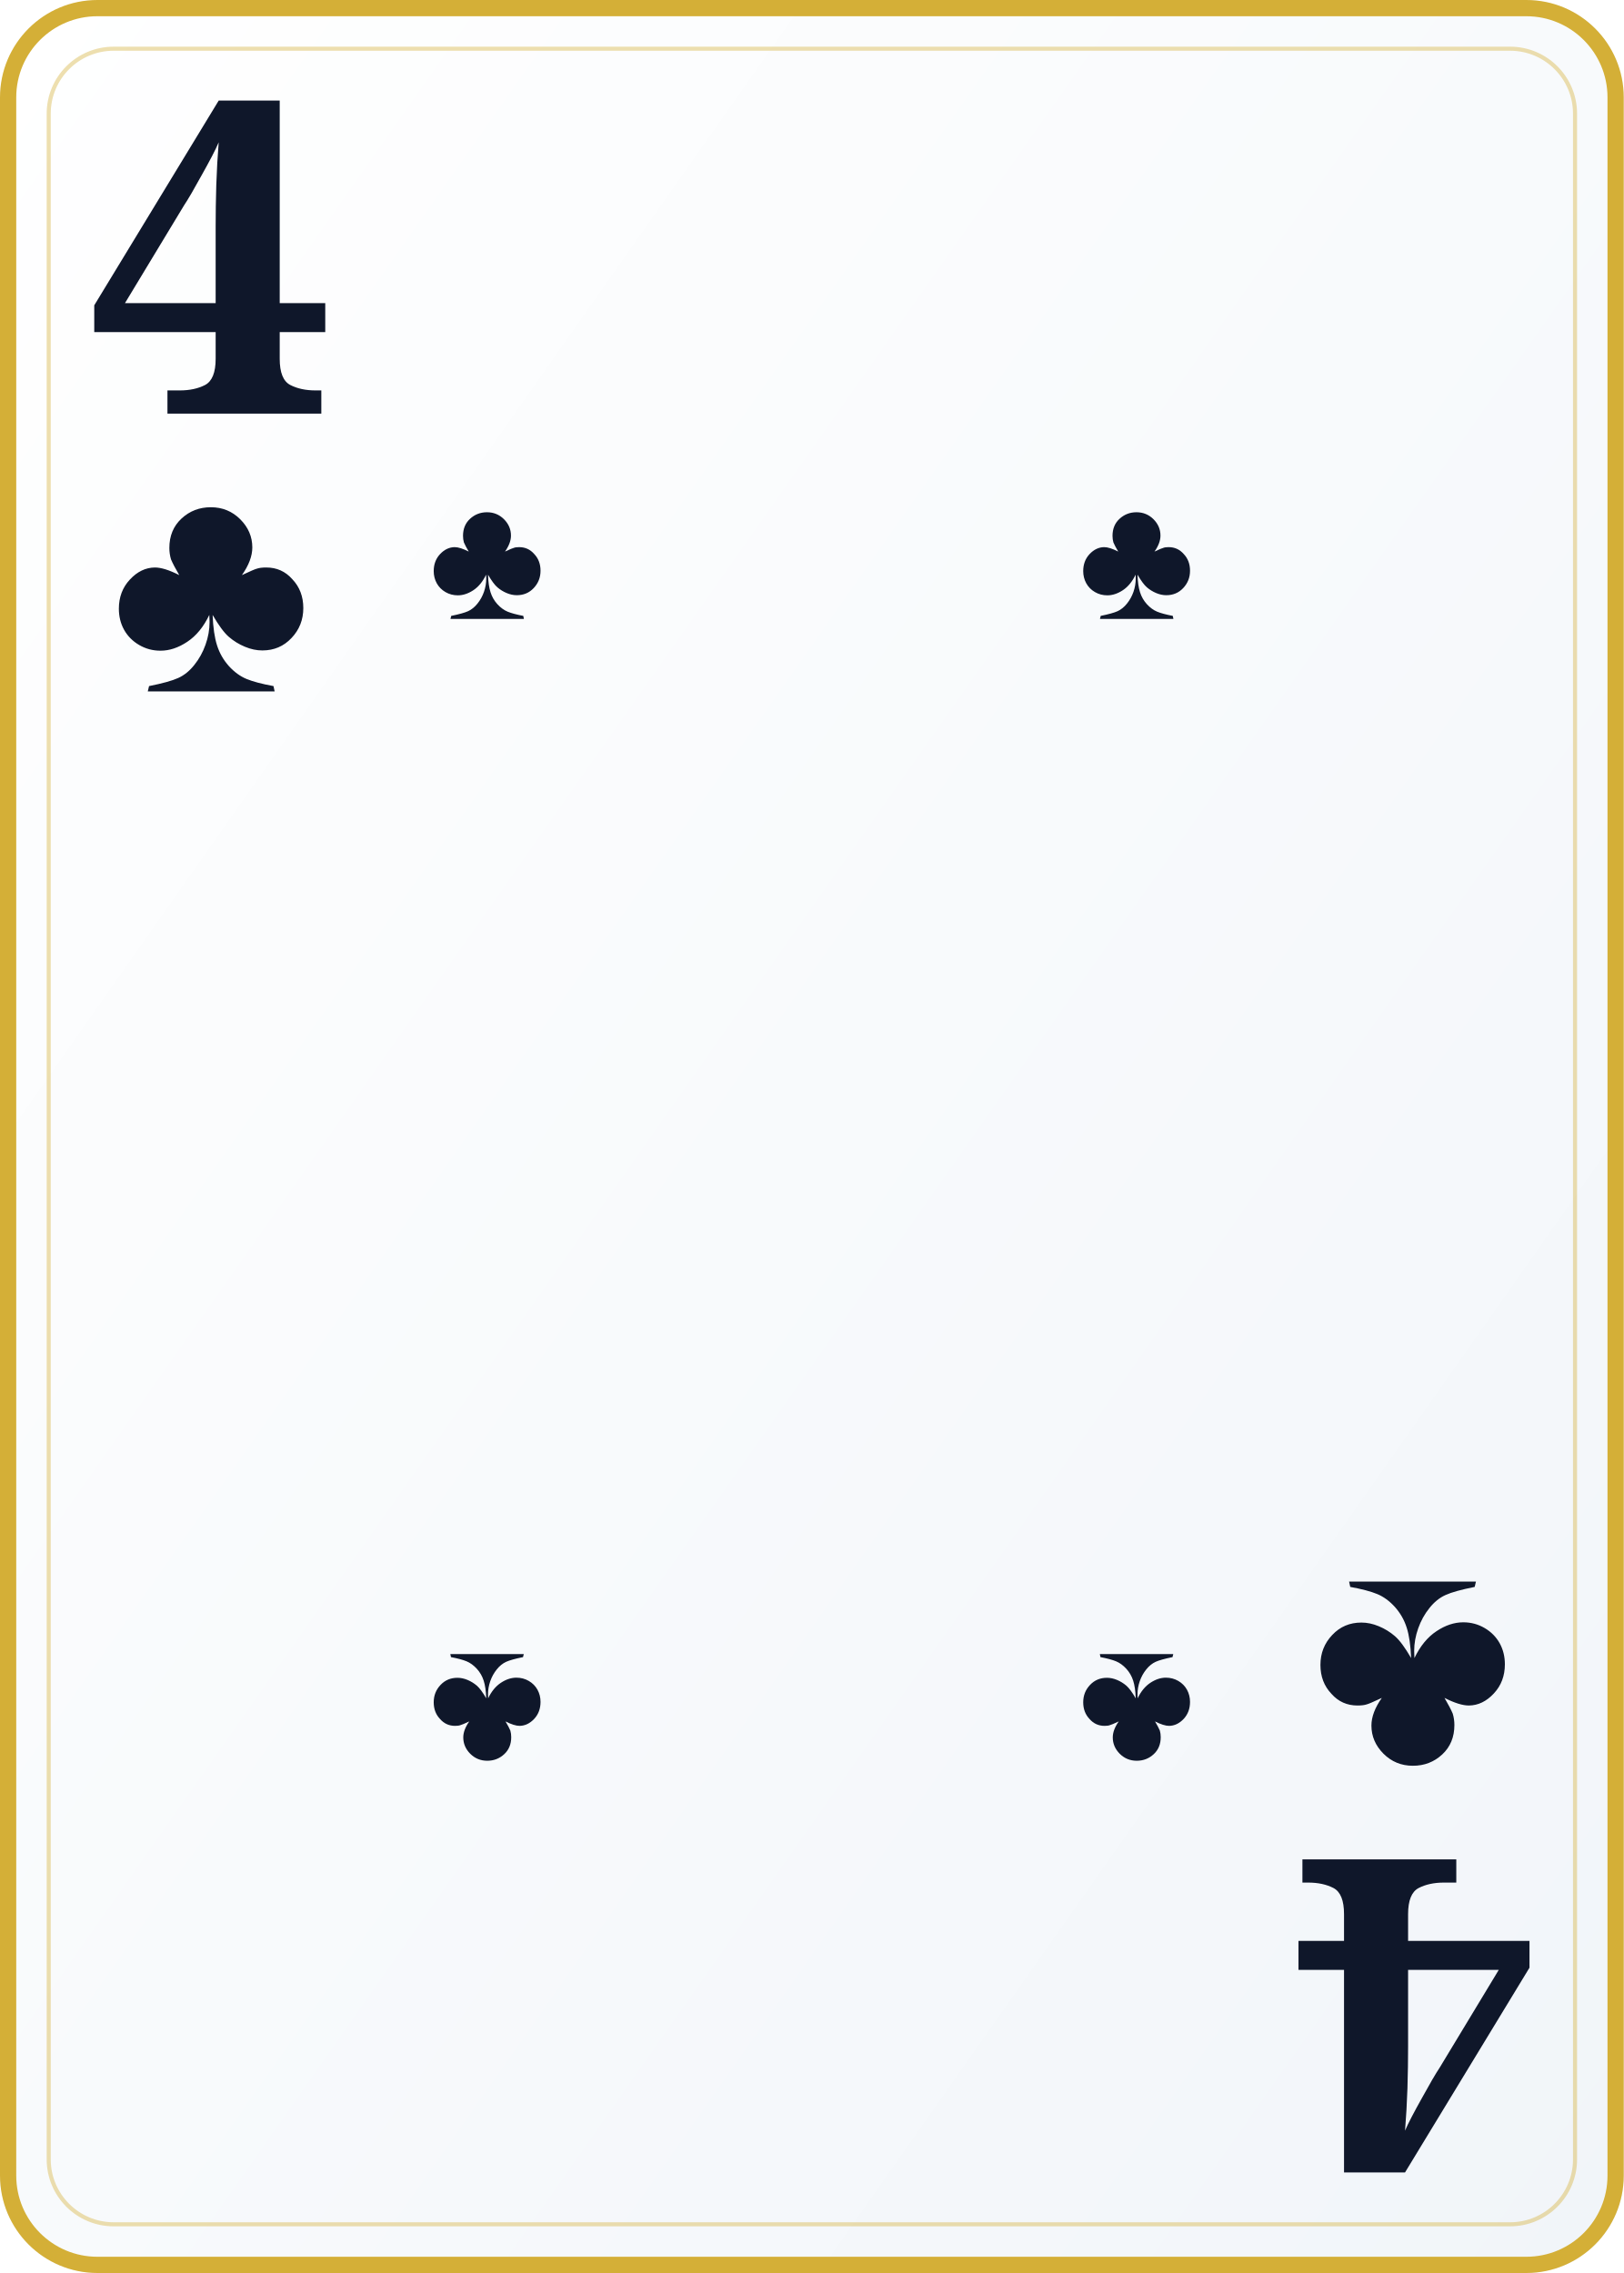
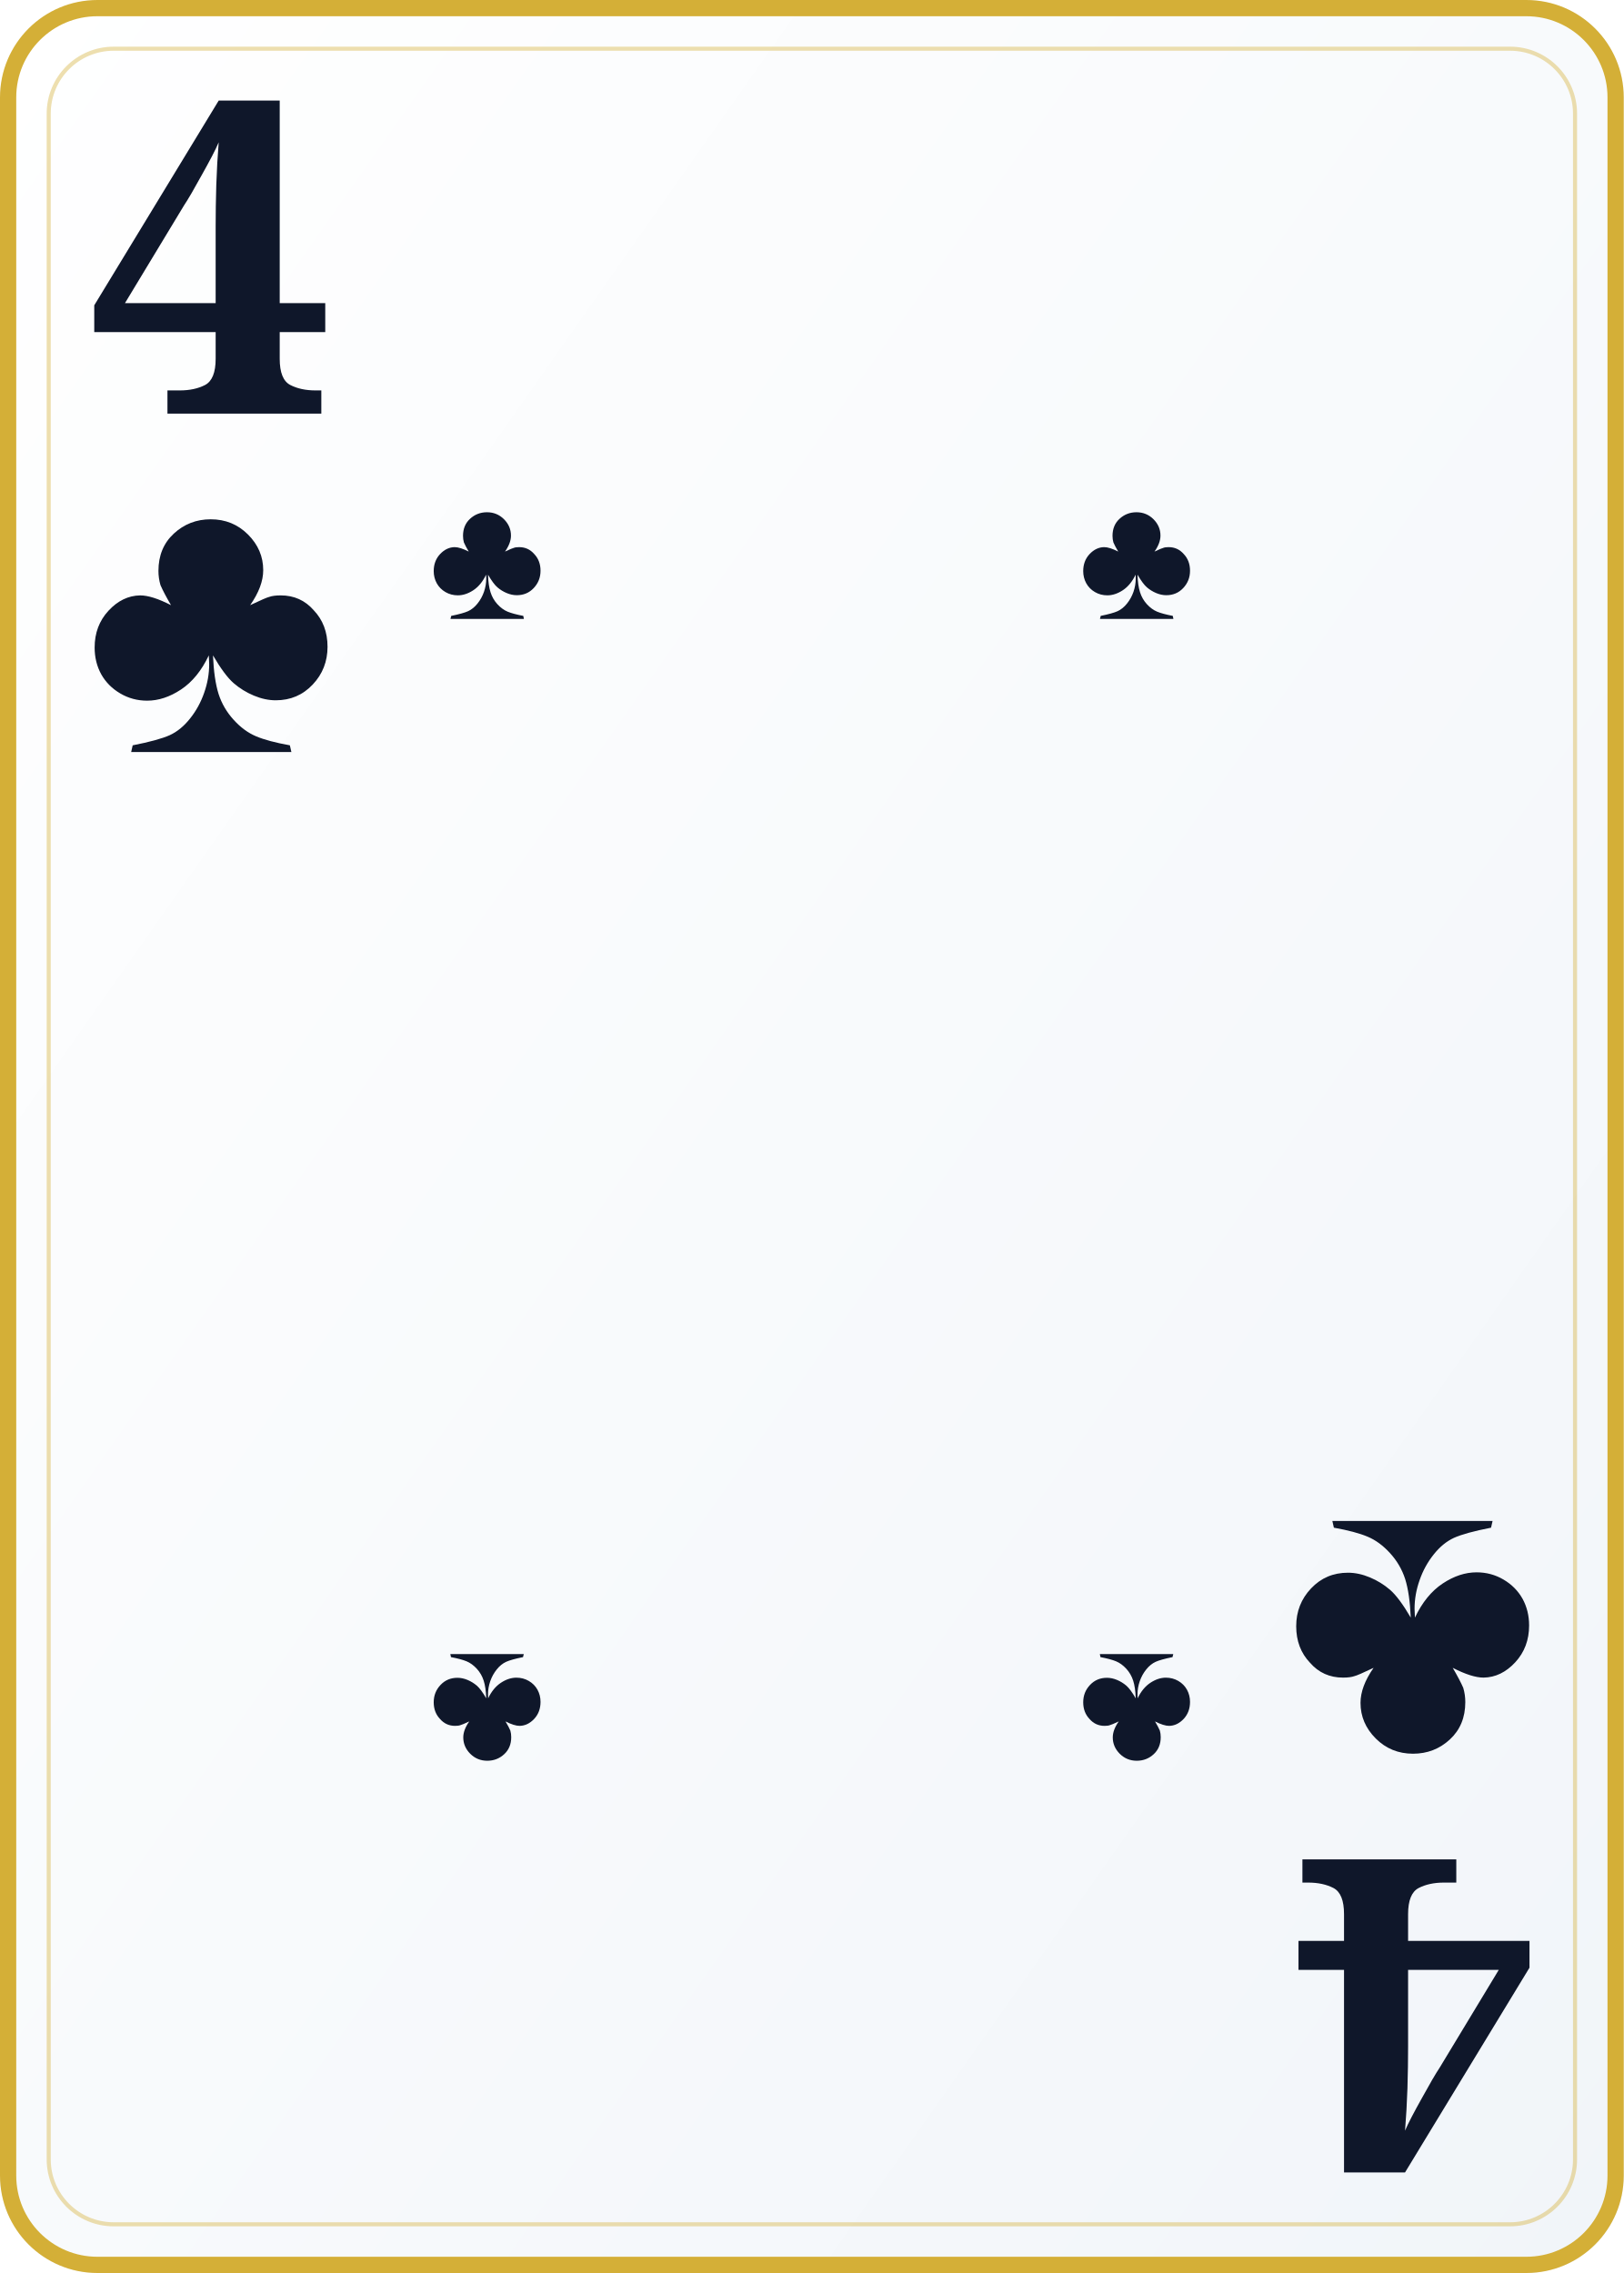
<svg xmlns="http://www.w3.org/2000/svg" viewBox="0 0 200 280" width="200" height="280">
  <defs>
    <linearGradient id="cardBg" x1="0%" y1="0%" x2="100%" y2="100%">
      <stop offset="0%" style="stop-color:#ffffff" />
      <stop offset="100%" style="stop-color:#f1f5f9" />
    </linearGradient>
  </defs>
  <rect width="200" height="280" rx="12" fill="url(#cardBg)" />
  <rect x="1" y="1" width="198" height="278" rx="11" fill="none" stroke="#d4af37" stroke-width="2" />
  <rect x="6" y="6" width="188" height="268" rx="8" fill="none" stroke="#d4af37" stroke-width="0.5" opacity="0.4" />
  <text x="26" y="30" font-family="Georgia,serif" font-size="54" font-weight="900" fill="#0f172a" text-anchor="middle" dominant-baseline="central">4</text>
-   <text x="26" y="72" font-family="Arial,sans-serif" font-size="38" fill="#0f172a" text-anchor="middle" dominant-baseline="central">♣</text>
+   <text x="26" y="76" font-family="Arial,sans-serif" font-size="48" fill="#0f172a" text-anchor="middle" dominant-baseline="central">♣</text>
  <text x="174" y="250" font-family="Georgia,serif" font-size="54" font-weight="900" fill="#0f172a" text-anchor="middle" dominant-baseline="central" transform="rotate(180,174,250)">4</text>
-   <text x="174" y="208" font-family="Arial,sans-serif" font-size="38" fill="#0f172a" text-anchor="middle" dominant-baseline="central" transform="rotate(180,174,208)">♣</text>
+   <text x="174" y="204" font-family="Arial,sans-serif" font-size="48" fill="#0f172a" text-anchor="middle" dominant-baseline="central" transform="rotate(180,174,204)">♣</text>
  <text x="60" y="70" font-family="Arial,sans-serif" font-size="22" fill="#0f172a" text-anchor="middle" dominant-baseline="middle">♣</text>
  <text x="140" y="70" font-family="Arial,sans-serif" font-size="22" fill="#0f172a" text-anchor="middle" dominant-baseline="middle">♣</text>
  <text x="60" y="210" font-family="Arial,sans-serif" font-size="22" fill="#0f172a" text-anchor="middle" dominant-baseline="middle" transform="rotate(180,60,210)">♣</text>
  <text x="140" y="210" font-family="Arial,sans-serif" font-size="22" fill="#0f172a" text-anchor="middle" dominant-baseline="middle" transform="rotate(180,140,210)">♣</text>
</svg>
